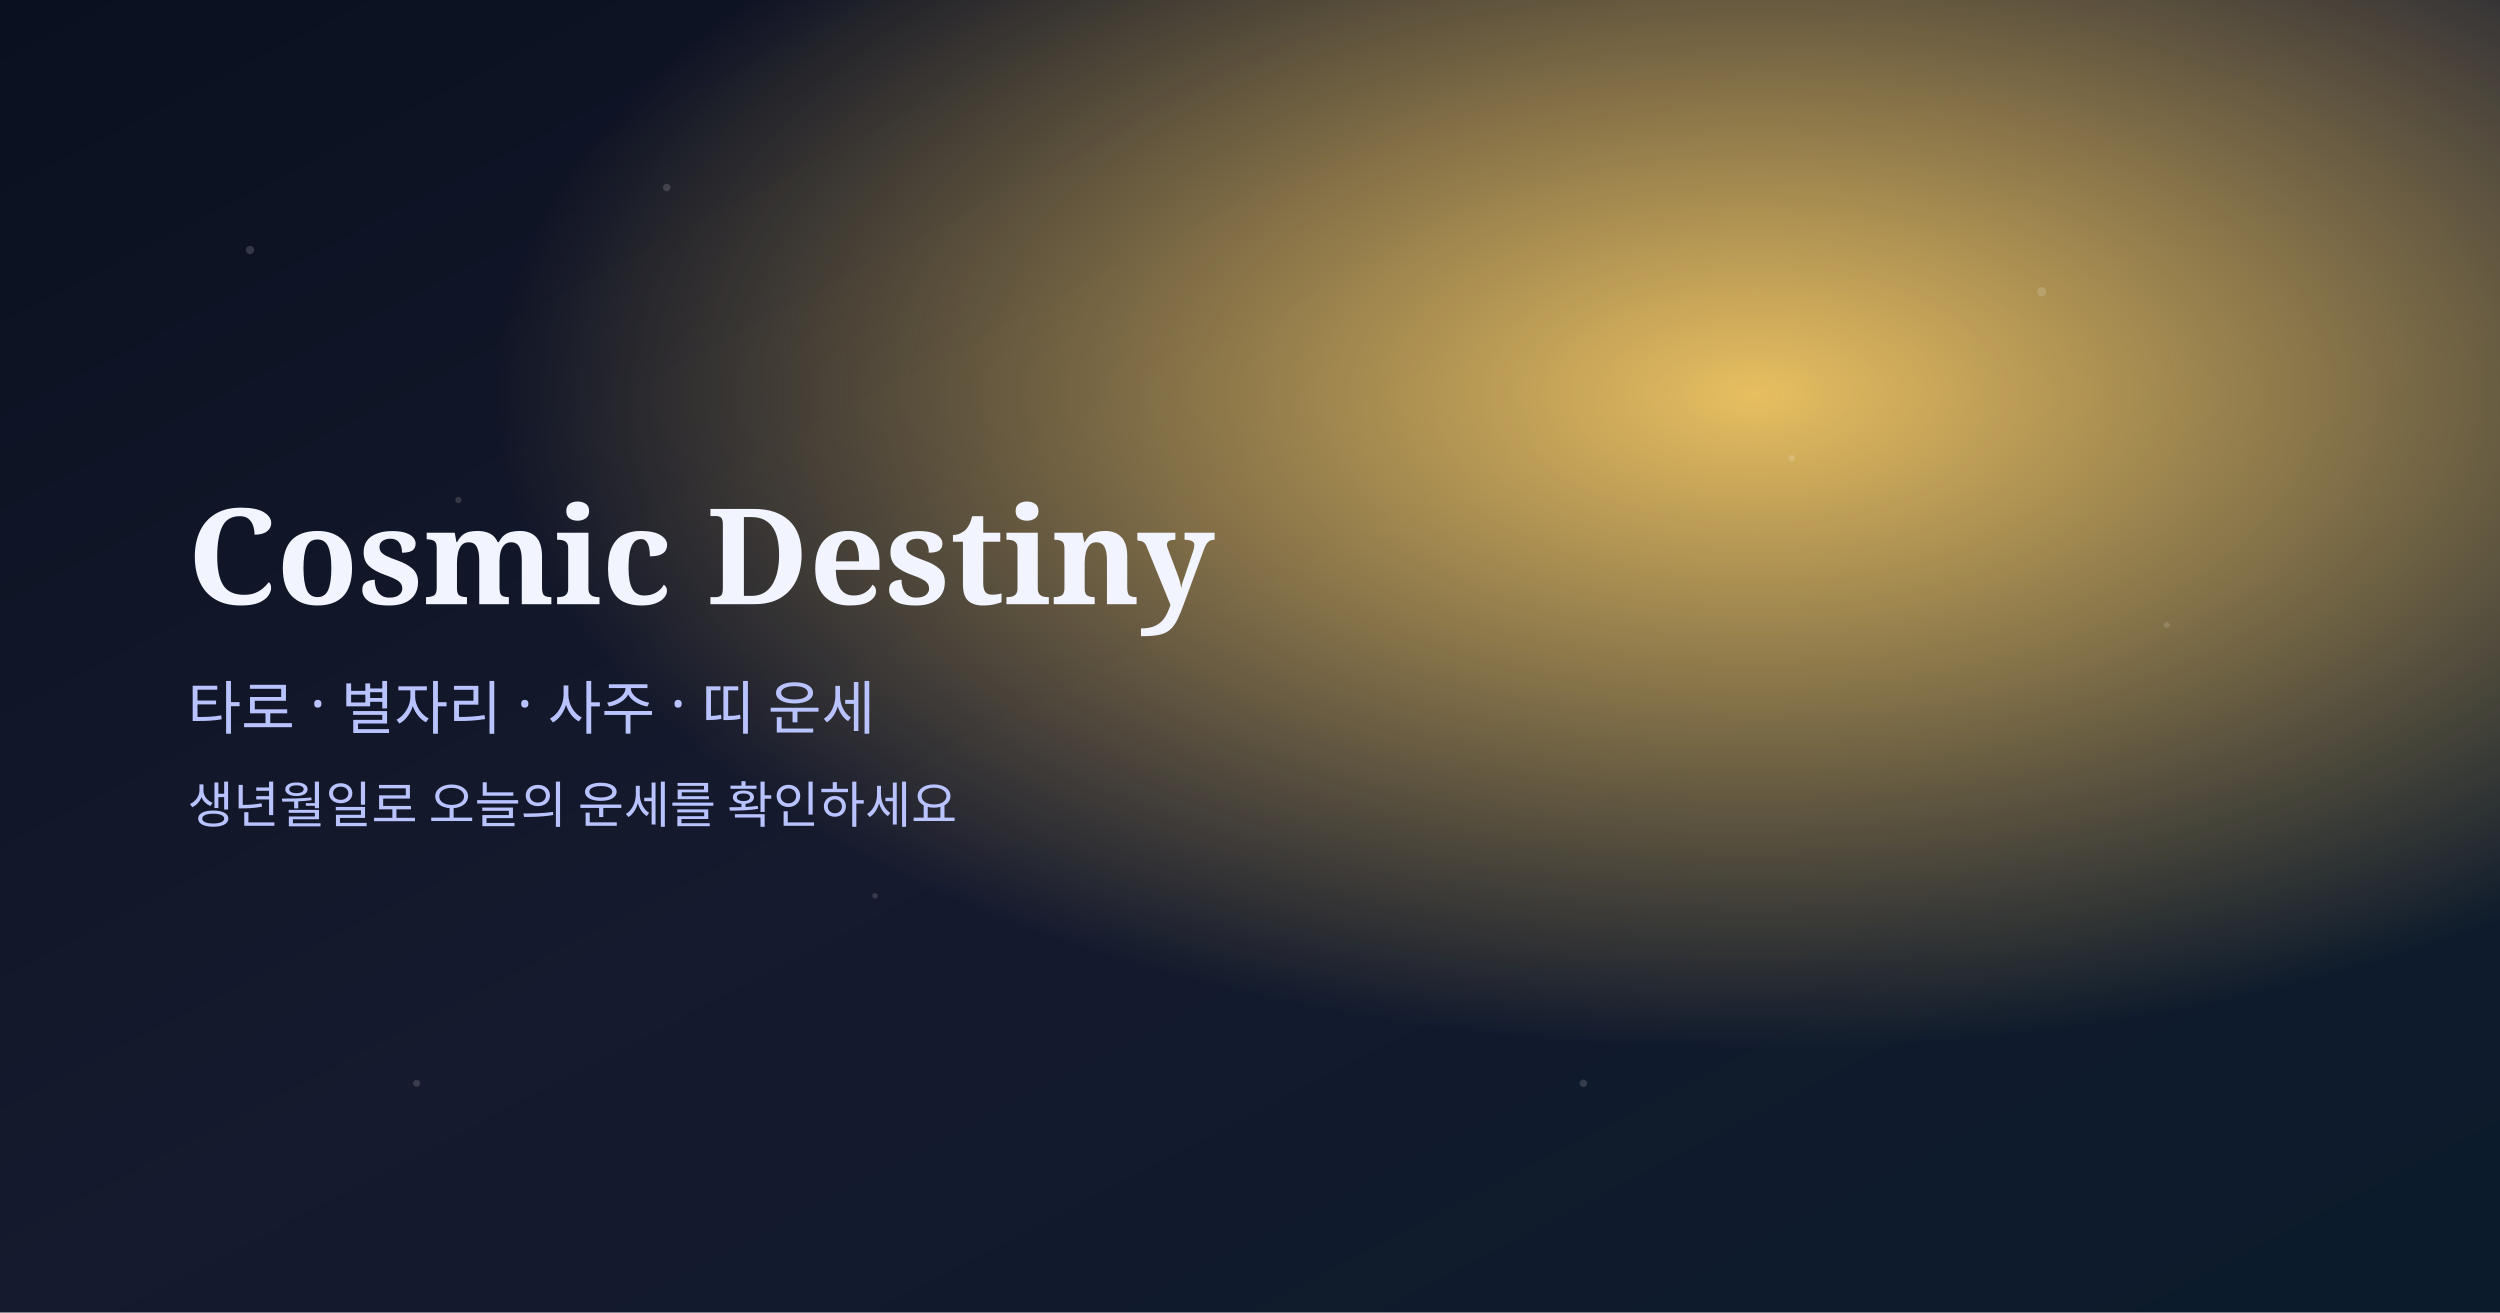
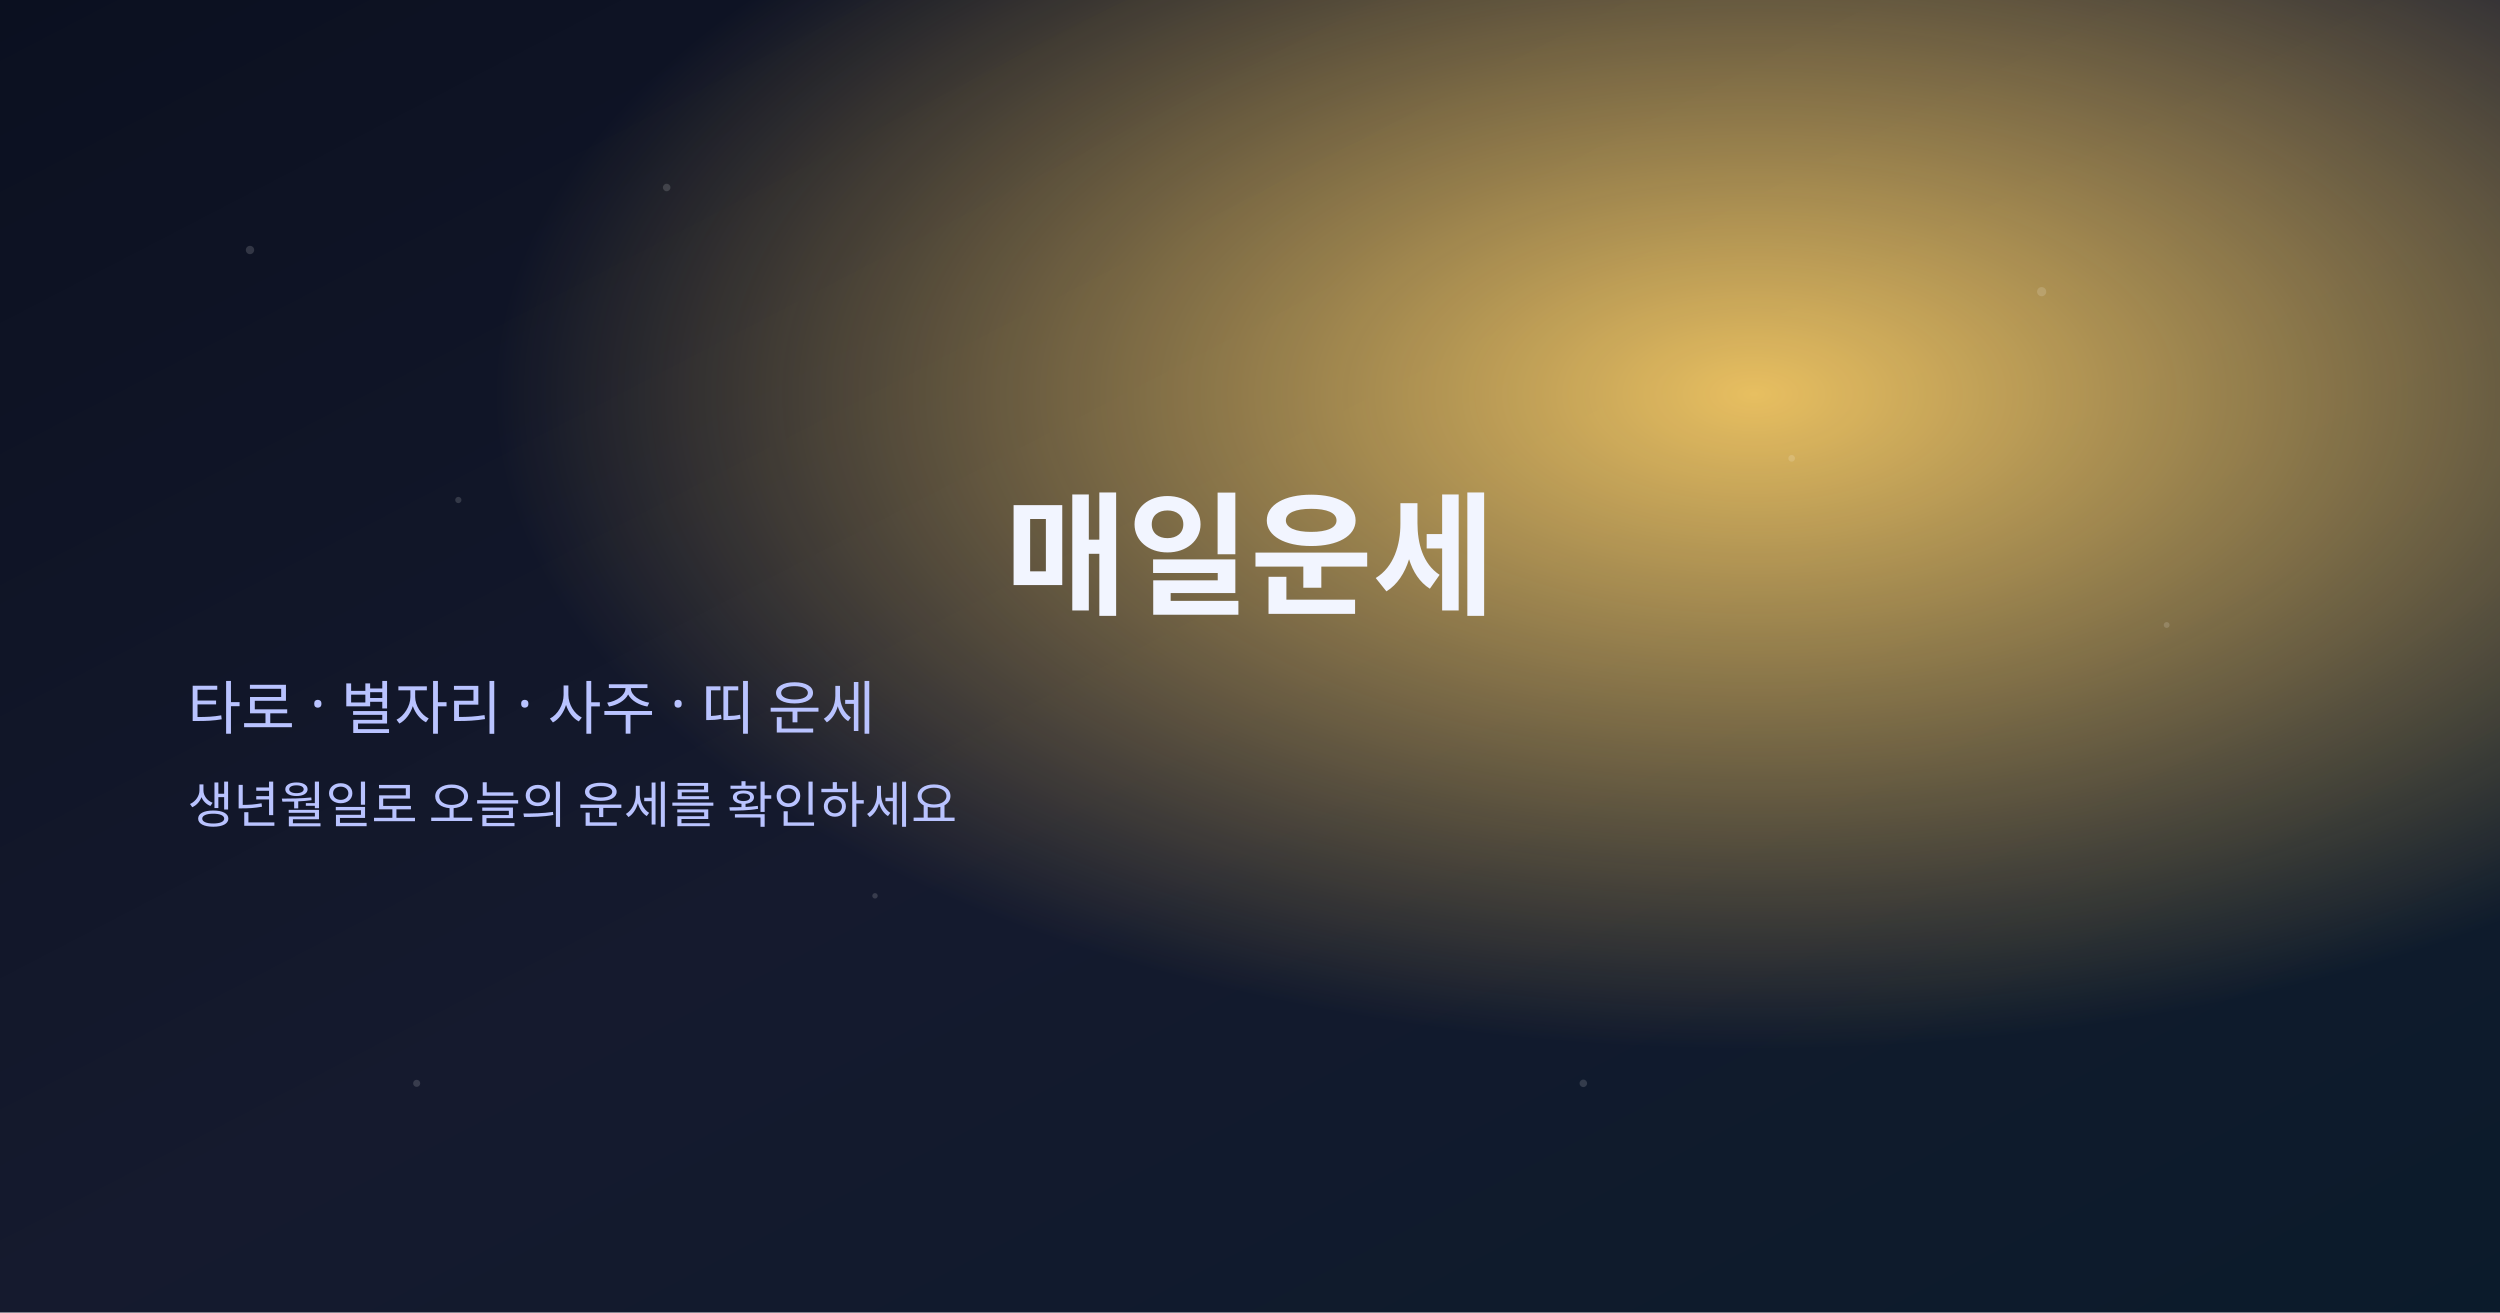
<svg xmlns="http://www.w3.org/2000/svg" width="1200" height="630" viewBox="0 0 1200 630">
  <defs>
    <linearGradient id="bg" x1="0" y1="0" x2="1" y2="1">
      <stop offset="0%" stop-color="#0b1020" />
      <stop offset="50%" stop-color="#151a2e" />
      <stop offset="100%" stop-color="#0b1b2b" />
    </linearGradient>
    <radialGradient id="glow" cx="70%" cy="30%" r="50%">
      <stop offset="0%" stop-color="#ffd166" stop-opacity="0.9" />
      <stop offset="100%" stop-color="#ffd166" stop-opacity="0" />
    </radialGradient>
  </defs>
  <rect width="1200" height="630" fill="url(#bg)" />
  <rect width="1200" height="630" fill="url(#glow)" />
  <g fill="#ffffff" opacity="0.15">
    <circle cx="120" cy="120" r="2" />
    <circle cx="220" cy="240" r="1.5" />
    <circle cx="320" cy="90" r="1.8" />
    <circle cx="980" cy="140" r="2.2" />
    <circle cx="860" cy="220" r="1.6" />
    <circle cx="1040" cy="300" r="1.4" />
    <circle cx="200" cy="520" r="1.7" />
    <circle cx="420" cy="430" r="1.3" />
    <circle cx="760" cy="520" r="1.8" />
  </g>
-   <text x="90" y="290" fill="#f2f5ff" font-family="Playfair Display, serif" font-size="64" font-weight="700">Cosmic Destiny</text>
+   <text x="50%" y="290" fill="#f2f5ff" font-family="Noto Sans KR, sans-serif" font-size="64" font-weight="700" text-anchor="middle">매일운세</text>
  <text x="90" y="350" fill="#b9c3ff" font-family="Noto Sans KR, sans-serif" font-size="28">타로 · 별자리 · 사주 · 띠 운세</text>
  <text x="90" y="395" fill="#b9c3ff" font-family="Noto Sans KR, sans-serif" font-size="24">생년월일로 오늘의 운세를 확인하세요</text>
</svg>
